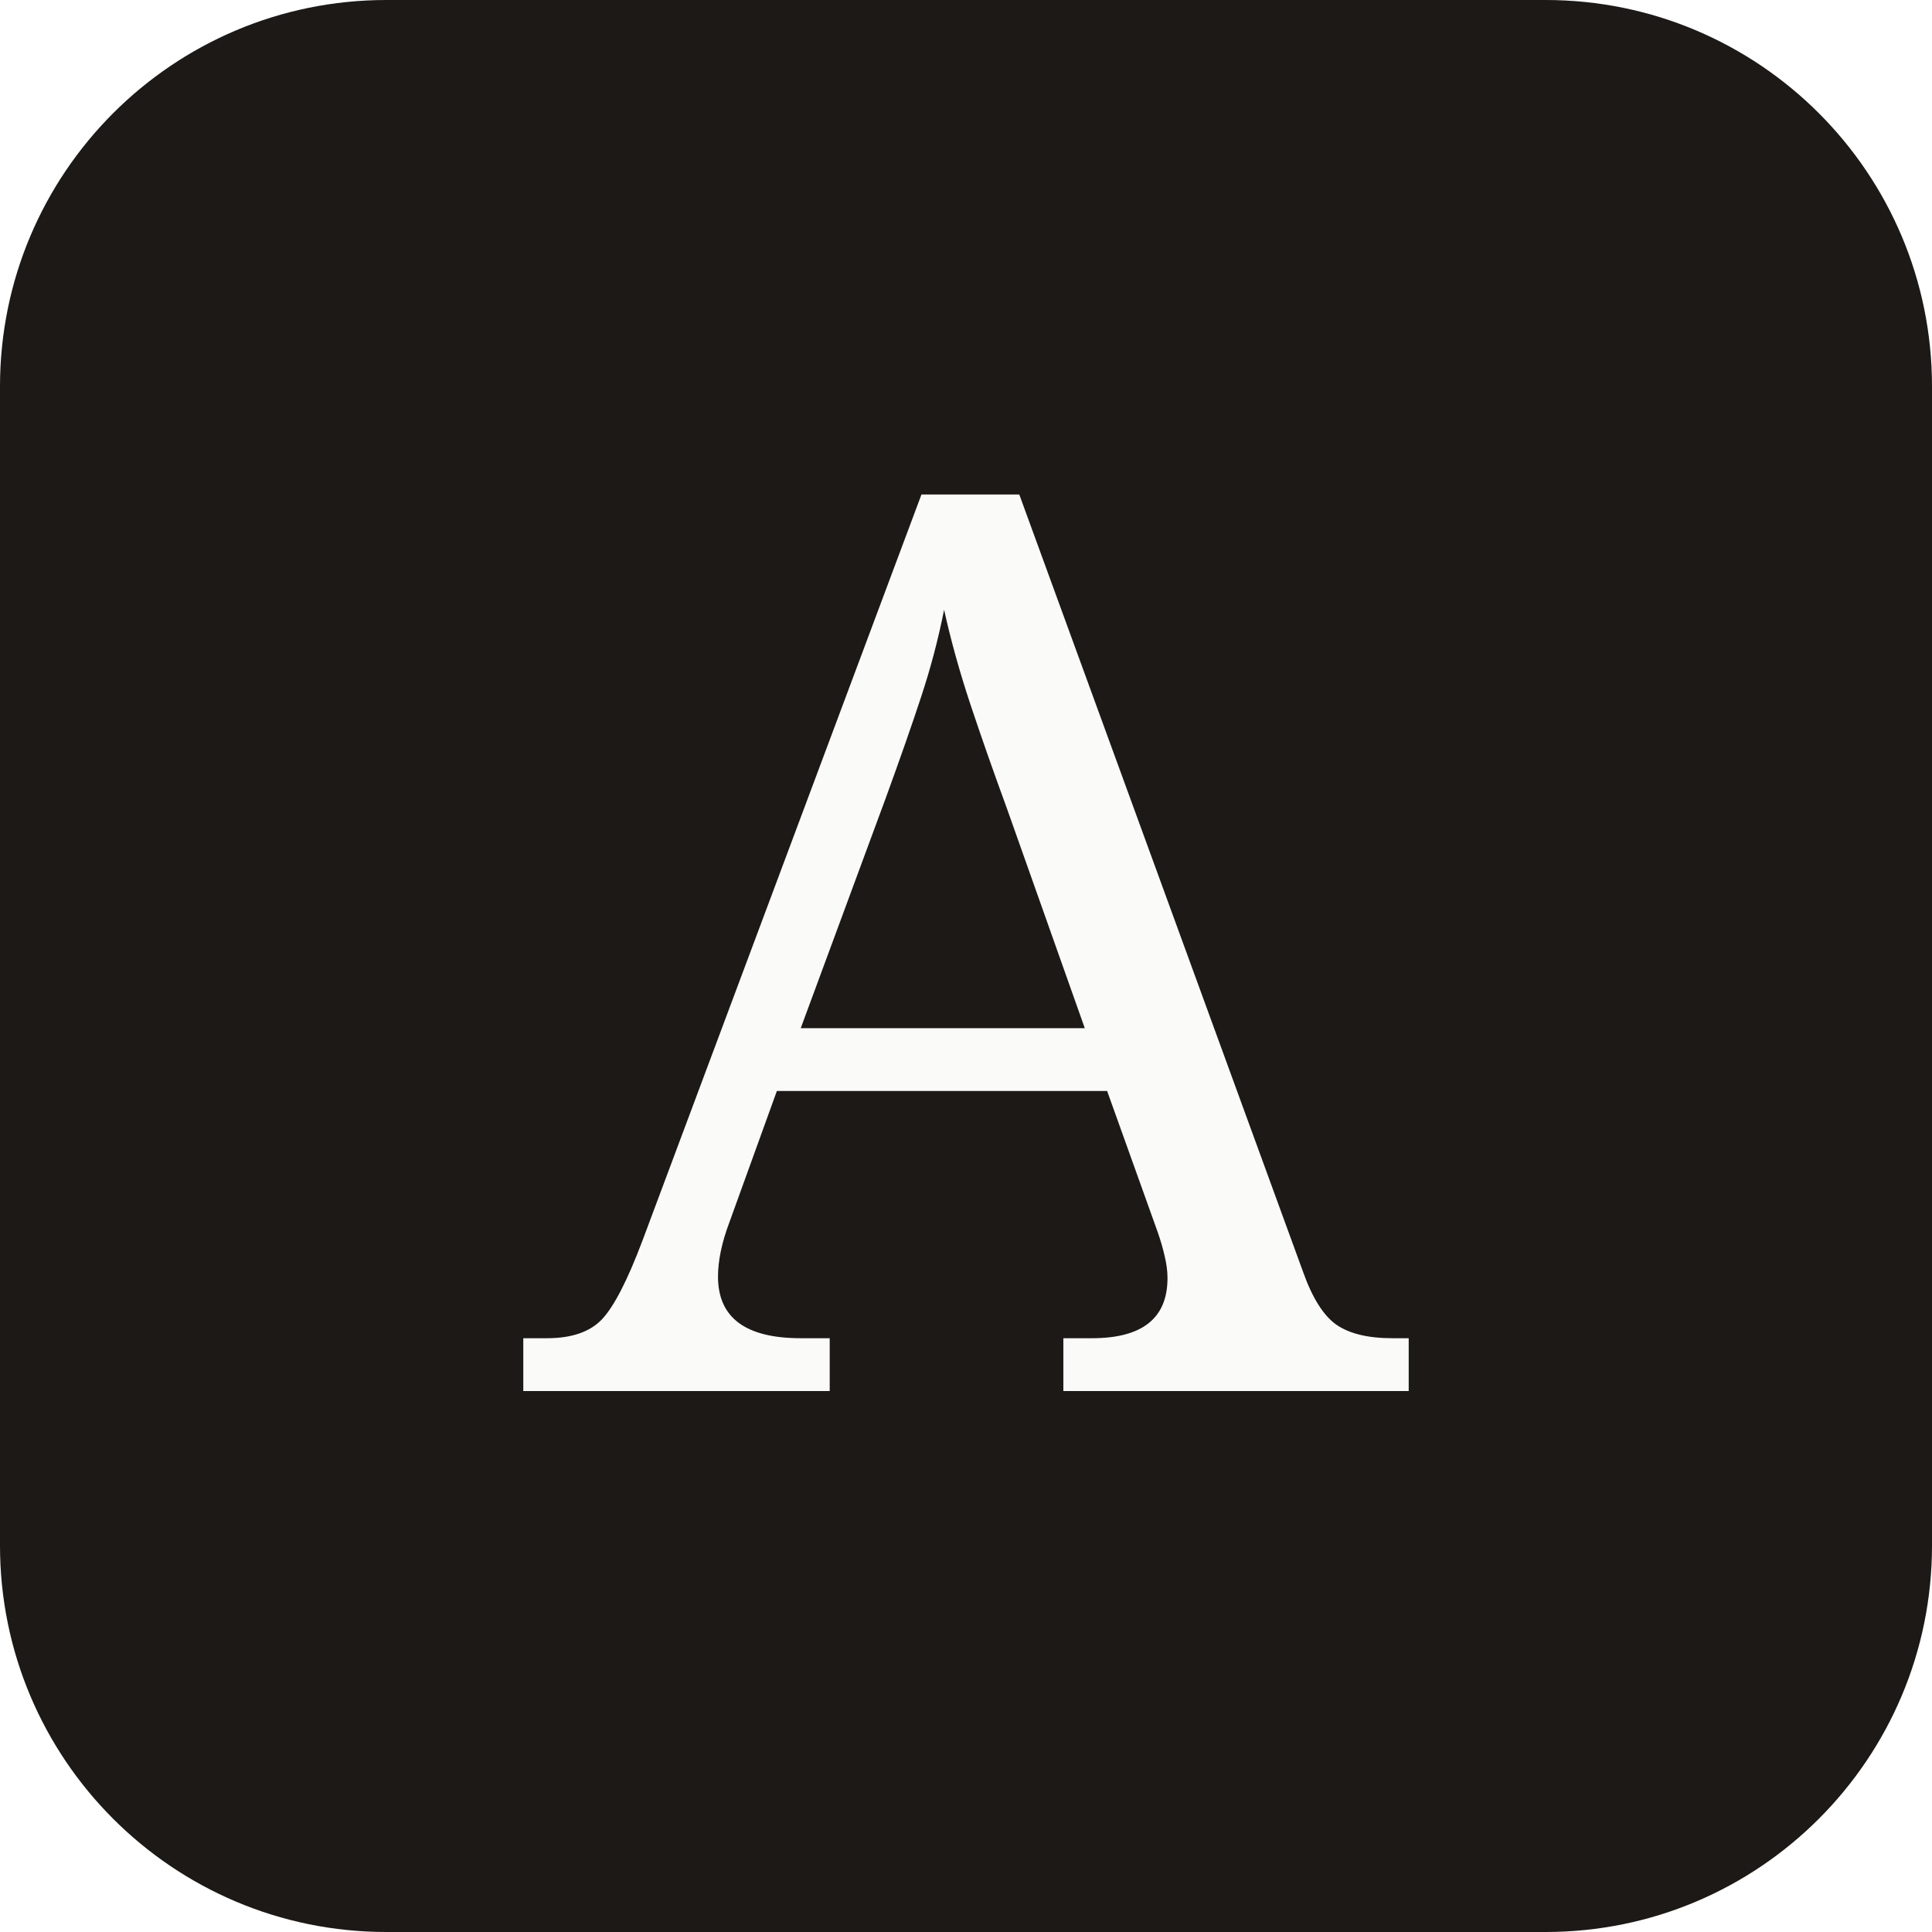
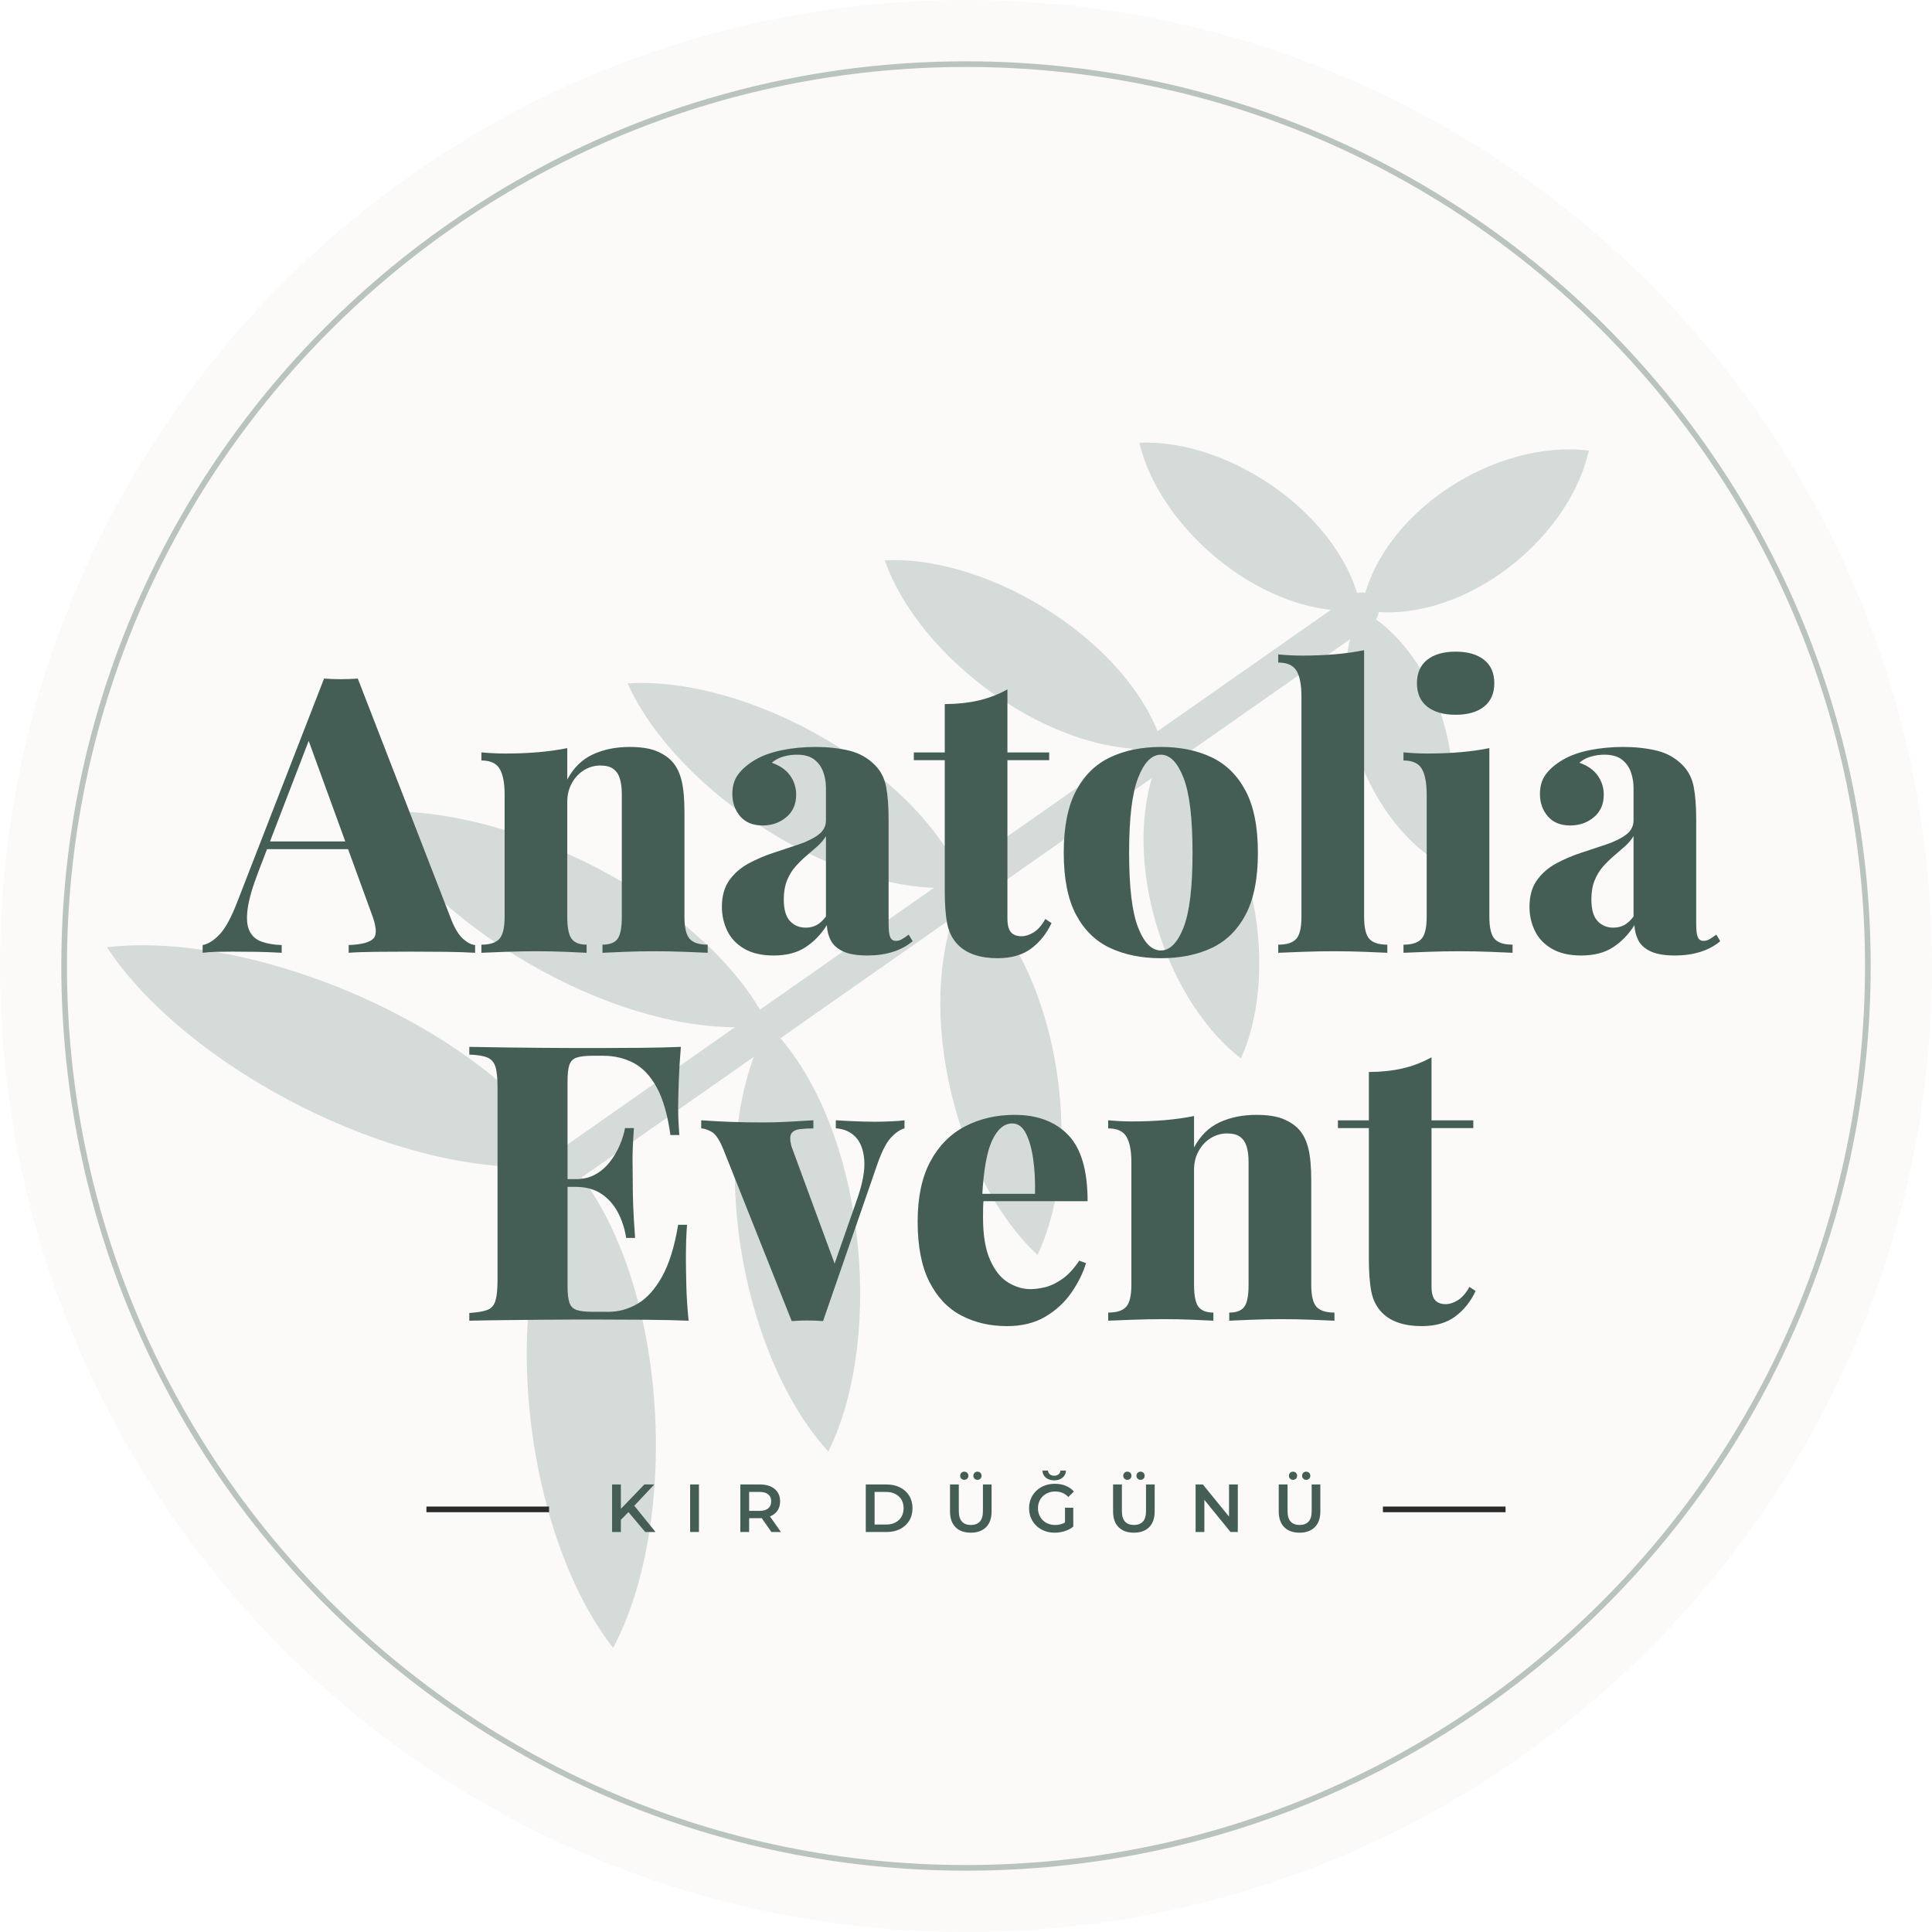
- <svg xmlns="http://www.w3.org/2000/svg" viewBox="0 0 100 100">
-   <rect width="100" height="100" fill="#1c1917" rx="20" />
-   <text x="50" y="72" font-family="Georgia, serif" font-size="65" font-weight="300" fill="#fafaf9" text-anchor="middle">A</text>
+ <svg xmlns="http://www.w3.org/2000/svg" viewBox="0 0 1024 1024" width="1024" height="1024">
+   <circle cx="512.0" cy="512.0" r="512.0" fill="#FBFAF8" />
+   <circle cx="512.0" cy="512.0" r="478.0" fill="none" stroke="#445E55" stroke-opacity="0.35" stroke-width="3.0" />
+   <g fill="#D5DBD9">
+     <path d="M302.50 616.69 C221.39 630.18 100.44 568.64 56.67 502.06 C135.81 492.79 260.69 545.89 302.50 616.69Z M302.50 616.69 C354.44 676.82 361.04 805.57 324.96 873.40 C277.66 812.87 261.79 684.92 302.50 616.69Z M407.25 543.35 C333.84 553.47 229.82 493.24 195.12 430.56 C266.49 424.27 374.59 476.83 407.25 543.35Z M407.25 543.35 C458.17 593.81 469.75 707.42 439.02 769.36 C392.39 718.29 372.21 605.89 407.25 543.35Z M512.00 470.00 C446.40 477.60 358.80 420.26 332.64 362.23 C396.16 358.08 487.92 408.51 512.00 470.00Z M512.00 470.00 C561.04 511.09 576.05 609.43 549.93 665.14 C504.84 623.27 481.92 526.47 512.00 470.00Z M616.75 396.65 C559.00 402.58 487.20 349.65 468.97 296.98 C524.64 294.14 600.61 340.89 616.75 396.65Z M616.75 396.65 C663.09 428.73 679.96 511.78 657.72 560.96 C614.99 527.98 590.90 446.73 616.75 396.65Z M721.50 323.31 C671.58 328.39 614.83 281.36 603.90 234.69 C651.77 232.33 712.62 273.92 721.50 323.31Z M721.50 323.31 C764.33 346.78 781.52 414.67 762.40 457.08 C722.82 432.61 699.11 366.72 721.50 323.31Z M721.50 323.31 C730.32 271.72 792.76 232.54 842.12 238.85 C831.17 287.39 772.99 332.67 721.50 323.31Z" />
+   </g>
+   <path d="M281.6 631.4 L721.5 323.3" stroke="#D5DBD9" stroke-width="18.6" stroke-linecap="round" fill="none" />
+   <path d="M189.637 359.655 239.329 487.78Q242.24 494.914 245.643 497.805Q249.046 500.695 251.834 500.9V505.0Q245.11 504.59 236.049 504.487Q226.988 504.385 217.6 504.385Q207.637 504.385 198.863 504.487Q190.089 504.59 184.8 505.0V500.9Q195.255 500.49 198.043 497.312Q200.831 494.135 196.731 483.68L162.865 390.651L166.801 384.378L137.034 461.786Q132.278 474.086 131.253 481.692Q130.229 489.297 132.217 493.397Q134.205 497.497 138.654 499.096Q143.102 500.695 149.293 500.9V505.0Q142.078 504.59 135.989 504.487Q129.901 504.385 123.095 504.385Q118.954 504.385 114.71 504.487Q110.467 504.59 107.392 505.0V500.9Q111.984 500.039 116.535 495.099Q121.086 490.158 125.719 478.145L171.762 359.655Q175.861 359.983 180.699 359.983Q185.537 359.983 189.637 359.655ZM200.38 445.96V450.06H139.29L141.34 445.96Z M333.711 395.899Q342.813 395.899 348.205 398.195Q353.596 400.491 356.589 404.017Q359.828 407.789 361.304 413.939Q362.78 420.089 362.78 430.544V485.935Q362.78 494.545 365.548 497.62Q368.315 500.695 375.08 500.695V505.0Q371.103 504.795 363.026 504.488Q354.949 504.18 347.2 504.18Q338.959 504.18 331.108 504.488Q323.257 504.795 319.321 505.0V500.695Q325.061 500.695 327.316 497.62Q329.571 494.545 329.571 485.935V420.786Q329.571 416.071 328.546 412.709Q327.521 409.347 325.081 407.543Q322.642 405.739 318.214 405.739Q313.539 405.739 309.542 408.199Q305.544 410.659 303.105 415.067Q300.665 419.474 300.665 425.009V485.935Q300.665 494.545 303.002 497.62Q305.339 500.695 310.915 500.695V505.0Q307.143 504.795 299.784 504.488Q292.424 504.18 284.675 504.18Q276.434 504.18 267.947 504.488Q259.461 504.795 255.156 505.0V500.695Q261.921 500.695 264.688 497.62Q267.456 494.545 267.456 485.935V421.114Q267.456 411.889 264.832 407.482Q262.208 403.074 255.156 403.074V398.769Q261.716 399.384 267.866 399.384Q277.254 399.384 285.475 398.667Q293.695 397.949 300.665 396.514V413.16Q305.667 403.812 314.216 399.856Q322.764 395.899 333.711 395.899Z M410.013 506.435Q400.624 506.435 394.474 502.848Q388.324 499.26 385.474 493.356Q382.625 487.452 382.625 480.687Q382.625 471.995 386.581 466.501Q390.538 461.007 396.852 457.604Q403.166 454.201 410.197 451.925Q417.229 449.65 423.543 447.497Q429.857 445.345 433.813 442.393Q437.77 439.441 437.77 434.726V417.588Q437.77 413.242 436.355 409.224Q434.941 405.206 431.62 402.602Q428.299 399.999 422.313 399.999Q418.664 399.999 415.117 401.024Q411.57 402.049 409.069 404.263Q415.588 406.559 418.786 411.069Q421.984 415.579 421.984 421.196Q421.984 428.781 416.736 433.147Q411.488 437.514 404.231 437.514Q396.482 437.514 392.321 432.655Q388.16 427.797 388.16 420.786Q388.16 414.636 391.235 410.454Q394.31 406.272 400.213 402.746Q406.076 399.302 414.461 397.601Q422.845 395.899 432.275 395.899Q441.992 395.899 450.069 397.847Q458.146 399.794 463.845 405.616Q468.355 410.208 469.667 417.034Q470.979 423.861 470.979 434.357V489.707Q470.979 494.832 471.861 496.759Q472.742 498.686 474.874 498.686Q476.637 498.686 478.277 497.661Q479.917 496.636 481.639 495.365L483.73 498.85Q479.261 502.622 473.152 504.528Q467.044 506.435 459.828 506.435Q451.587 506.435 446.954 504.303Q442.321 502.171 440.373 498.501Q438.426 494.832 438.262 490.322Q433.711 497.579 427.007 502.007Q420.304 506.435 410.013 506.435ZM427.068 491.675Q430.225 491.675 432.788 490.322Q435.351 488.969 437.77 485.771V443.131Q436.13 445.96 433.301 448.481Q430.472 451.003 427.396 453.606Q424.321 456.21 421.595 459.305Q418.868 462.401 417.146 466.624Q415.424 470.847 415.424 476.751Q415.424 484.623 418.684 488.149Q421.943 491.675 427.068 491.675Z M533.955 365.395V398.81H556.095V402.91H533.955V486.837Q533.955 491.88 535.8 494.053Q537.645 496.226 541.499 496.226Q544.533 496.226 547.895 494.156Q551.258 492.085 554.046 487.083L557.326 489.256Q553.472 497.538 546.604 502.704Q539.737 507.87 528.708 507.87Q521.902 507.87 516.654 506.127Q511.406 504.385 507.921 500.941Q503.411 496.39 502.078 489.748Q500.746 483.106 500.746 472.405V402.91H484.346V398.81H500.746V373.185Q510.462 373.144 518.539 371.299Q526.616 369.454 533.955 365.395Z M615.258 395.899Q630.674 395.899 642.195 401.393Q653.716 406.887 660.215 419.187Q666.713 431.487 666.713 451.987Q666.713 472.487 660.215 484.766Q653.716 497.046 642.195 502.458Q630.674 507.87 615.258 507.87Q600.048 507.87 588.424 502.458Q576.801 497.046 570.302 484.766Q563.804 472.487 563.804 451.987Q563.804 431.487 570.302 419.187Q576.801 406.887 588.424 401.393Q600.048 395.899 615.258 395.899ZM615.258 399.999Q608.001 399.999 603.225 412.258Q598.448 424.517 598.448 451.987Q598.448 479.457 603.225 491.614Q608.001 503.77 615.258 503.77Q622.516 503.77 627.292 491.614Q632.069 479.457 632.069 451.987Q632.069 424.517 627.292 412.258Q622.516 399.999 615.258 399.999Z M723.006 344.608V485.954Q723.006 494.545 725.774 497.62Q728.541 500.695 735.306 500.695V505.0Q731.368 504.795 723.374 504.488Q715.38 504.18 707.057 504.18Q698.801 504.18 690.301 504.488Q681.801 504.795 677.497 505.0V500.695Q684.262 500.695 687.029 497.627Q689.797 494.559 689.797 485.969V369.187Q689.797 359.983 687.207 355.575Q684.618 351.168 677.497 351.168V346.863Q684.057 347.478 690.207 347.478Q699.595 347.478 707.816 346.76Q716.036 346.043 723.006 344.608Z M771.509 345.387Q781.103 345.387 786.556 349.692Q792.009 353.997 792.009 362.115Q792.009 370.233 786.556 374.538Q781.103 378.843 771.509 378.843Q761.916 378.843 756.463 374.538Q751.01 370.233 751.01 362.115Q751.01 353.997 756.463 349.692Q761.916 345.387 771.509 345.387ZM789.385 396.514V485.876Q789.385 494.545 792.153 497.62Q794.92 500.695 801.685 500.695V505.0Q797.747 504.795 789.753 504.488Q781.759 504.18 773.436 504.18Q765.18 504.18 756.68 504.488Q748.181 504.795 743.876 505.0V500.695Q750.641 500.695 753.408 497.62Q756.176 494.545 756.176 485.866V421.188Q756.176 411.889 753.586 407.482Q750.997 403.074 743.876 403.074V398.769Q750.436 399.384 756.586 399.384Q765.974 399.384 774.195 398.667Q782.415 397.949 789.385 396.514Z M838.053 506.435Q828.664 506.435 822.514 502.848Q816.364 499.26 813.514 493.356Q810.665 487.452 810.665 480.687Q810.665 471.995 814.621 466.501Q818.578 461.007 824.892 457.604Q831.206 454.201 838.237 451.925Q845.269 449.65 851.583 447.497Q857.897 445.345 861.853 442.393Q865.81 439.441 865.81 434.726V417.588Q865.81 413.242 864.395 409.224Q862.981 405.206 859.66 402.602Q856.339 399.999 850.353 399.999Q846.704 399.999 843.157 401.024Q839.61 402.049 837.109 404.263Q843.628 406.559 846.826 411.069Q850.024 415.579 850.024 421.196Q850.024 428.781 844.776 433.147Q839.528 437.514 832.271 437.514Q824.522 437.514 820.361 432.655Q816.2 427.797 816.2 420.786Q816.2 414.636 819.275 410.454Q822.35 406.272 828.253 402.746Q834.116 399.302 842.501 397.601Q850.885 395.899 860.315 395.899Q870.032 395.899 878.109 397.847Q886.186 399.794 891.885 405.616Q896.395 410.208 897.707 417.034Q899.019 423.861 899.019 434.357V489.707Q899.019 494.832 899.901 496.759Q900.782 498.686 902.914 498.686Q904.677 498.686 906.317 497.661Q907.957 496.636 909.679 495.365L911.77 498.85Q907.301 502.622 901.192 504.528Q895.084 506.435 887.868 506.435Q879.627 506.435 874.994 504.303Q870.361 502.171 868.413 498.501Q866.466 494.832 866.302 490.322Q861.751 497.579 855.047 502.007Q848.344 506.435 838.053 506.435ZM855.108 491.675Q858.265 491.675 860.828 490.322Q863.391 488.969 865.81 485.771V443.131Q864.17 445.96 861.341 448.481Q858.512 451.003 855.436 453.606Q852.361 456.21 849.635 459.305Q846.908 462.401 845.186 466.624Q843.464 470.847 843.464 476.751Q843.464 484.623 846.724 488.149Q849.983 491.675 855.108 491.675Z M360.874 554.86Q360.054 564.495 359.746 573.474Q359.439 582.453 359.439 587.25Q359.439 591.416 359.644 595.235Q359.849 599.054 360.054 601.6H355.339Q353.125 585.569 348.082 576.364Q343.039 567.16 335.803 563.367Q328.566 559.575 319.669 559.575H314.134Q308.538 559.575 305.657 560.539Q302.777 561.502 301.793 564.372Q300.809 567.242 300.809 573.31V681.55Q300.809 687.454 301.793 690.406Q302.777 693.358 305.657 694.321Q308.538 695.285 314.134 695.285H322.539Q330.534 695.285 337.853 691.062Q345.171 686.839 350.849 676.733Q356.528 666.626 359.439 649.16H364.154Q363.539 656.171 363.539 667.2Q363.539 672.065 363.764 681.153Q363.99 690.242 364.974 700.0Q354.519 699.59 341.399 699.487Q328.279 699.385 318.029 699.385Q312.763 699.385 304.505 699.385Q296.248 699.385 286.673 699.487Q277.099 699.59 267.286 699.692Q257.472 699.795 248.739 700.0V695.9Q255.217 695.49 258.377 694.26Q261.537 693.03 262.621 689.34Q263.704 685.65 263.704 678.27V576.59Q263.704 569.005 262.6 565.418Q261.495 561.83 258.274 560.497Q255.053 559.165 248.739 558.96V554.86Q257.548 555.065 267.309 555.168Q277.07 555.27 286.651 555.372Q296.232 555.475 304.496 555.475Q312.759 555.475 318.029 555.475Q327.459 555.475 339.451 555.372Q351.444 555.27 360.874 554.86ZM330.042 624.97Q330.042 624.97 330.042 627.02Q330.042 629.07 330.042 629.07H294.659Q294.659 629.07 294.659 627.02Q294.659 624.97 294.659 624.97ZM335.987 597.91Q335.167 609.595 335.269 615.745Q335.372 621.895 335.372 627.02Q335.372 632.145 335.577 638.295Q335.782 644.445 336.602 656.13H331.887Q330.739 648.75 327.479 642.58Q324.22 636.409 318.705 632.74Q313.191 629.07 305.155 629.07V624.97Q311.1 624.97 315.589 622.448Q320.079 619.927 323.277 615.786Q326.475 611.645 328.484 606.95Q330.493 602.256 331.272 597.91Z M479.405 593.769V598.033Q475.51 599.263 471.984 603.24Q468.458 607.217 465.096 616.811L436.232 700.205Q432.132 699.877 427.95 699.877Q423.768 699.877 419.627 700.205L383.547 609.554Q380.431 601.723 377.172 599.899Q373.912 598.074 371.657 598.074V593.769Q379.037 594.302 386.97 594.61Q394.904 594.917 404.457 594.917Q410.812 594.917 417.884 594.548Q424.957 594.179 431.107 593.769V598.074Q427.13 598.074 423.952 598.464Q420.775 598.853 419.483 600.739Q418.192 602.625 419.463 607.504L442.956 671.341L440.578 674.826L454.436 635.179Q458.741 622.674 458.064 614.658Q457.388 606.643 453.39 602.543Q449.393 598.443 442.997 598.033V593.769Q446.031 593.974 449.844 594.159Q453.657 594.343 457.367 594.446Q461.078 594.548 463.661 594.548Q467.556 594.548 472.25 594.343Q476.945 594.138 479.405 593.769Z M537.789 590.899Q555.829 590.899 566.14 601.539Q576.452 612.178 576.452 636.655H510.647L510.278 632.76H548.572Q548.818 622.715 547.588 614.207Q546.358 605.7 543.673 600.575Q540.987 595.45 536.477 595.45Q530.163 595.45 525.919 604.306Q521.676 613.162 520.569 634.154L521.348 635.63Q521.102 637.885 521.061 640.263Q521.02 642.641 521.02 645.183Q521.02 659.451 524.792 667.856Q528.564 676.261 534.365 679.767Q540.167 683.272 546.153 683.272Q549.679 683.272 553.984 682.227Q558.289 681.181 563.004 677.901Q567.719 674.621 572.024 668.184L575.632 669.496Q573.213 677.409 567.842 685.158Q562.471 692.907 554.025 697.889Q545.579 702.87 533.689 702.87Q520.241 702.87 509.52 697.253Q498.798 691.636 492.587 679.397Q486.375 667.159 486.375 647.479Q486.375 628.127 493.099 615.602Q499.823 603.076 511.508 596.988Q523.193 590.899 537.789 590.899Z M665.914 590.899Q675.016 590.899 680.407 593.195Q685.799 595.491 688.792 599.017Q692.031 602.789 693.507 608.939Q694.983 615.089 694.983 625.544V680.935Q694.983 689.545 697.75 692.62Q700.518 695.695 707.283 695.695V700.0Q703.306 699.795 695.229 699.487Q687.152 699.18 679.403 699.18Q671.162 699.18 663.311 699.487Q655.459 699.795 651.523 700.0V695.695Q657.263 695.695 659.518 692.62Q661.773 689.545 661.773 680.935V615.786Q661.773 611.071 660.748 607.709Q659.723 604.347 657.284 602.543Q654.844 600.739 650.416 600.739Q645.742 600.739 641.744 603.199Q637.747 605.659 635.307 610.067Q632.868 614.474 632.868 620.009V680.935Q632.868 689.545 635.205 692.62Q637.542 695.695 643.118 695.695V700.0Q639.346 699.795 631.986 699.487Q624.627 699.18 616.878 699.18Q608.637 699.18 600.15 699.487Q591.663 699.795 587.358 700.0V695.695Q594.123 695.695 596.891 692.62Q599.658 689.545 599.658 680.935V616.114Q599.658 606.889 597.034 602.482Q594.41 598.074 587.358 598.074V593.769Q593.918 594.384 600.068 594.384Q609.457 594.384 617.677 593.667Q625.898 592.949 632.868 591.514V608.16Q637.87 598.812 646.418 594.856Q654.967 590.899 665.914 590.899Z M758.738 560.395V593.81H780.878V597.91H758.738V681.837Q758.738 686.88 760.583 689.053Q762.428 691.226 766.282 691.226Q769.316 691.226 772.678 689.156Q776.04 687.085 778.828 682.083L782.108 684.256Q778.254 692.538 771.387 697.704Q764.519 702.87 753.49 702.87Q746.684 702.87 741.436 701.128Q736.188 699.385 732.703 695.941Q728.193 691.39 726.861 684.748Q725.528 678.106 725.528 667.405V597.91H709.128V593.81H725.528V568.185Q735.245 568.144 743.322 566.299Q751.399 564.454 758.738 560.395Z" fill="#445E55" />
+   <path d="M328.568 806.067 328.319 800.505 341.522 786.8H346.793L335.824 798.473L333.208 801.323ZM324.42 812.0V786.8H329.073V812.0ZM341.983 812.0 332.31 800.515 335.404 797.097 347.454 812.0Z M365.784 812.0V786.8H370.456V812.0Z M392.388 812.0V786.8H402.687Q407.73 786.8 410.598 789.184Q413.465 791.567 413.465 795.771Q413.465 798.53 412.171 800.527Q410.876 802.523 408.475 803.592Q406.073 804.661 402.733 804.661H394.972L397.06 802.548V812.0ZM408.851 812.0 402.471 802.851H407.49L413.911 812.0ZM397.06 803.045 394.972 800.792H402.538Q405.618 800.792 407.185 799.467Q408.752 798.142 408.752 795.771Q408.752 793.369 407.185 792.06Q405.618 790.75 402.538 790.75H394.972L397.06 788.466Z M458.88 812.0V786.8H469.889Q473.976 786.8 477.07 788.377Q480.165 789.954 481.902 792.778Q483.639 795.601 483.639 799.4Q483.639 803.194 481.902 806.02Q480.165 808.846 477.07 810.423Q473.976 812.0 469.889 812.0ZM463.552 808.04H469.655Q472.489 808.04 474.56 806.965Q476.631 805.889 477.779 803.943Q478.927 801.998 478.927 799.4Q478.927 796.766 477.779 794.839Q476.631 792.911 474.56 791.835Q472.489 790.76 469.655 790.76H463.552Z M514.542 812.357Q509.373 812.357 506.446 809.444Q503.52 806.531 503.52 801.005V786.8H508.192V800.847Q508.192 804.73 509.863 806.5Q511.534 808.27 514.583 808.27Q517.636 808.27 519.305 806.5Q520.974 804.73 520.974 800.847V786.8H525.564V801.005Q525.564 806.531 522.638 809.444Q519.711 812.357 514.542 812.357ZM518.077 784.346Q517.179 784.346 516.541 783.749Q515.903 783.151 515.903 782.181Q515.903 781.212 516.541 780.612Q517.179 780.012 518.077 780.012Q518.975 780.012 519.613 780.612Q520.251 781.212 520.251 782.181Q520.251 783.151 519.613 783.749Q518.975 784.346 518.077 784.346ZM511.088 784.346Q510.19 784.346 509.552 783.749Q508.914 783.151 508.914 782.181Q508.914 781.212 509.552 780.612Q510.19 780.012 511.088 780.012Q511.986 780.012 512.624 780.612Q513.262 781.212 513.262 782.181Q513.262 783.151 512.624 783.749Q511.986 784.346 511.088 784.346Z M559.011 812.357Q556.077 812.357 553.597 811.403Q551.117 810.449 549.289 808.7Q547.462 806.952 546.45 804.587Q545.437 802.222 545.437 799.4Q545.437 796.578 546.45 794.213Q547.462 791.848 549.307 790.1Q551.153 788.351 553.637 787.397Q556.122 786.443 559.097 786.443Q562.277 786.443 564.851 787.484Q567.424 788.525 569.207 790.551L566.247 793.427Q564.777 791.934 563.062 791.232Q561.347 790.53 559.31 790.53Q557.31 790.53 555.628 791.181Q553.945 791.833 552.714 793.021Q551.484 794.209 550.817 795.832Q550.149 797.454 550.149 799.4Q550.149 801.306 550.817 802.93Q551.484 804.555 552.714 805.759Q553.945 806.963 555.607 807.617Q557.27 808.27 559.265 808.27Q561.143 808.27 562.888 807.675Q564.632 807.079 566.211 805.671L568.863 809.153Q566.904 810.732 564.297 811.544Q561.689 812.357 559.011 812.357ZM568.863 809.153 564.461 808.543V799.123H568.863ZM558.748 784.623Q556.135 784.623 554.378 783.235Q552.622 781.848 552.509 779.443H555.457Q555.529 780.702 556.471 781.437Q557.412 782.172 558.748 782.172Q560.083 782.172 561.041 781.437Q561.998 780.702 562.039 779.443H564.987Q564.874 781.848 563.118 783.235Q561.361 784.623 558.748 784.623Z M600.978 812.357Q595.809 812.357 592.882 809.444Q589.956 806.531 589.956 801.005V786.8H594.628V800.847Q594.628 804.73 596.299 806.5Q597.97 808.27 601.019 808.27Q604.072 808.27 605.741 806.5Q607.41 804.73 607.41 800.847V786.8H612V801.005Q612 806.531 609.074 809.444Q606.147 812.357 600.978 812.357ZM604.513 784.346Q603.615 784.346 602.977 783.749Q602.339 783.151 602.339 782.181Q602.339 781.212 602.977 780.612Q603.615 780.012 604.513 780.012Q605.411 780.012 606.049 780.612Q606.687 781.212 606.687 782.181Q606.687 783.151 606.049 783.749Q605.411 784.346 604.513 784.346ZM597.524 784.346Q596.626 784.346 595.988 783.749Q595.35 783.151 595.35 782.181Q595.35 781.212 595.988 780.612Q596.626 780.012 597.524 780.012Q598.422 780.012 599.06 780.612Q599.698 781.212 599.698 782.181Q599.698 783.151 599.06 783.749Q598.422 784.346 597.524 784.346Z M633.696 812.0V786.8H637.545L653.339 806.211H651.416V786.8H656.06V812.0H652.21L636.416 792.589H638.34V812.0Z M688.782 812.357Q683.613 812.357 680.686 809.444Q677.76 806.531 677.76 801.005V786.8H682.432V800.847Q682.432 804.73 684.103 806.5Q685.774 808.27 688.823 808.27Q691.876 808.27 693.545 806.5Q695.214 804.73 695.214 800.847V786.8H699.804V801.005Q699.804 806.531 696.878 809.444Q693.951 812.357 688.782 812.357ZM692.317 784.346Q691.419 784.346 690.781 783.749Q690.143 783.151 690.143 782.181Q690.143 781.212 690.781 780.612Q691.419 780.012 692.317 780.012Q693.215 780.012 693.853 780.612Q694.491 781.212 694.491 782.181Q694.491 783.151 693.853 783.749Q693.215 784.346 692.317 784.346ZM685.328 784.346Q684.43 784.346 683.792 783.749Q683.154 783.151 683.154 782.181Q683.154 781.212 683.792 780.612Q684.43 780.012 685.328 780.012Q686.226 780.012 686.864 780.612Q687.502 781.212 687.502 782.181Q687.502 783.151 686.864 783.749Q686.226 784.346 685.328 784.346Z" fill="#445E55" />
+   <path d="M226.02 800.0H291.02M732.98 800.0H797.98" stroke="#2B2B2B" stroke-width="3.0" />
</svg>
